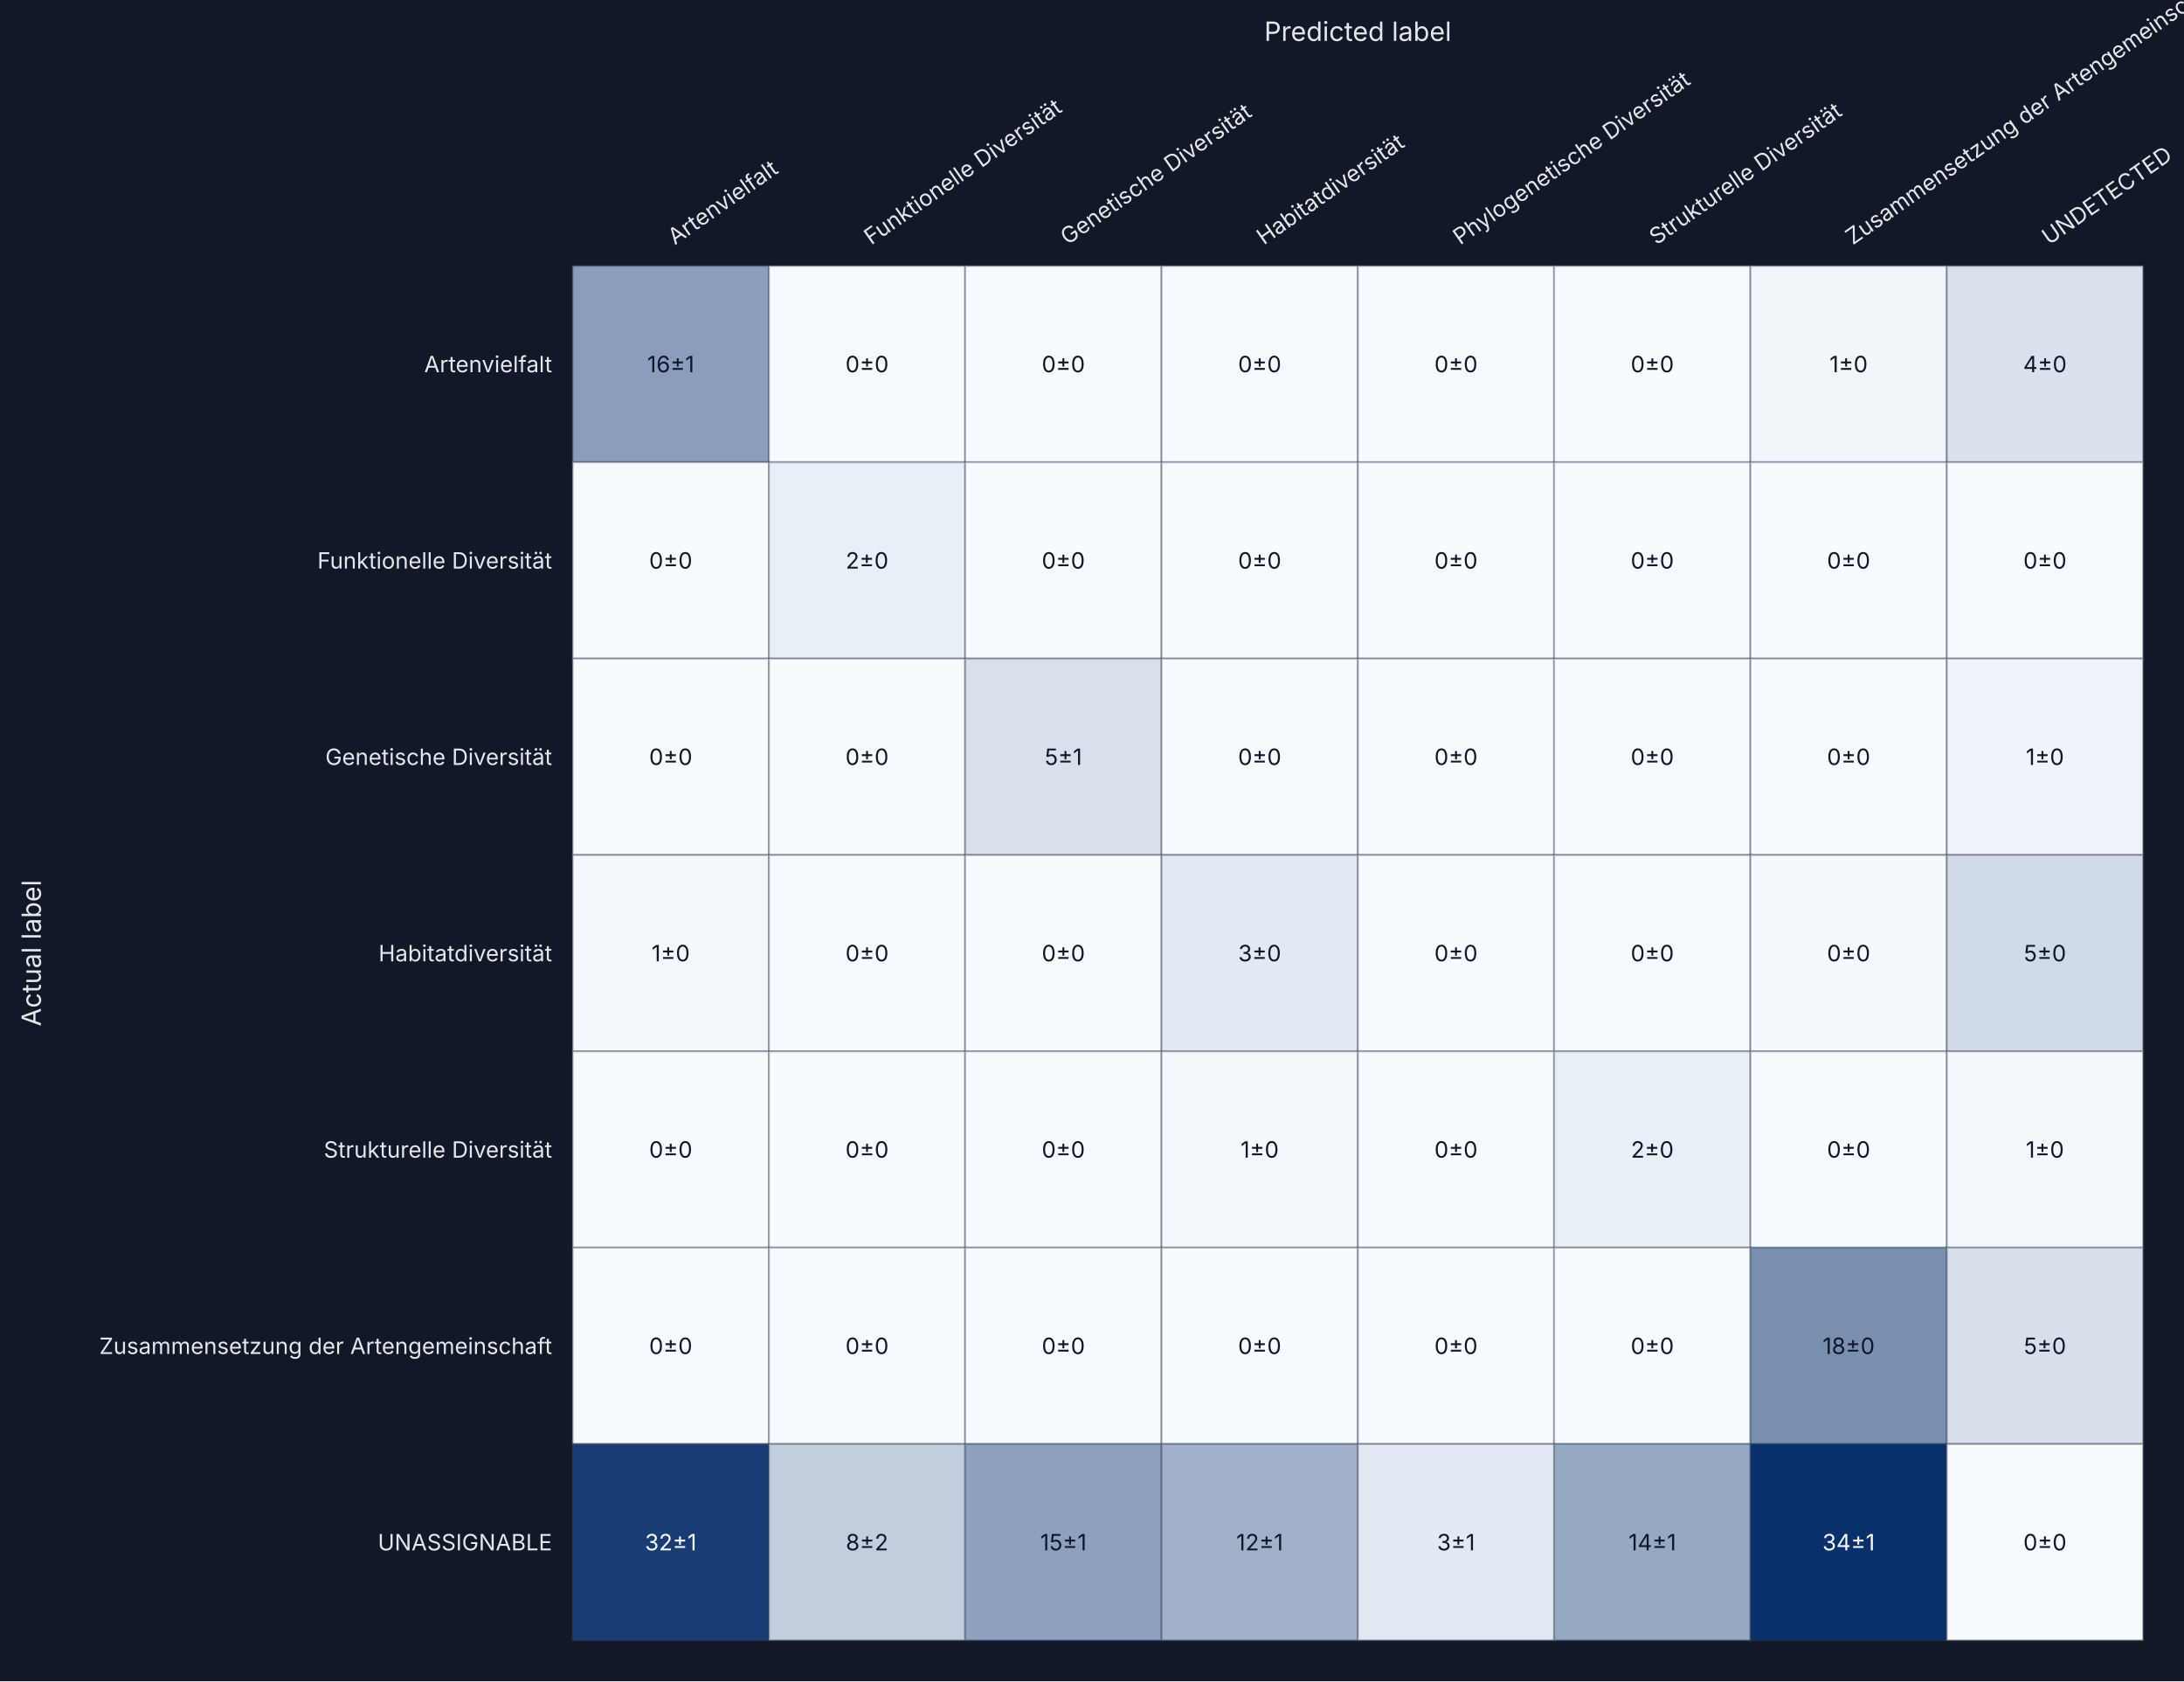
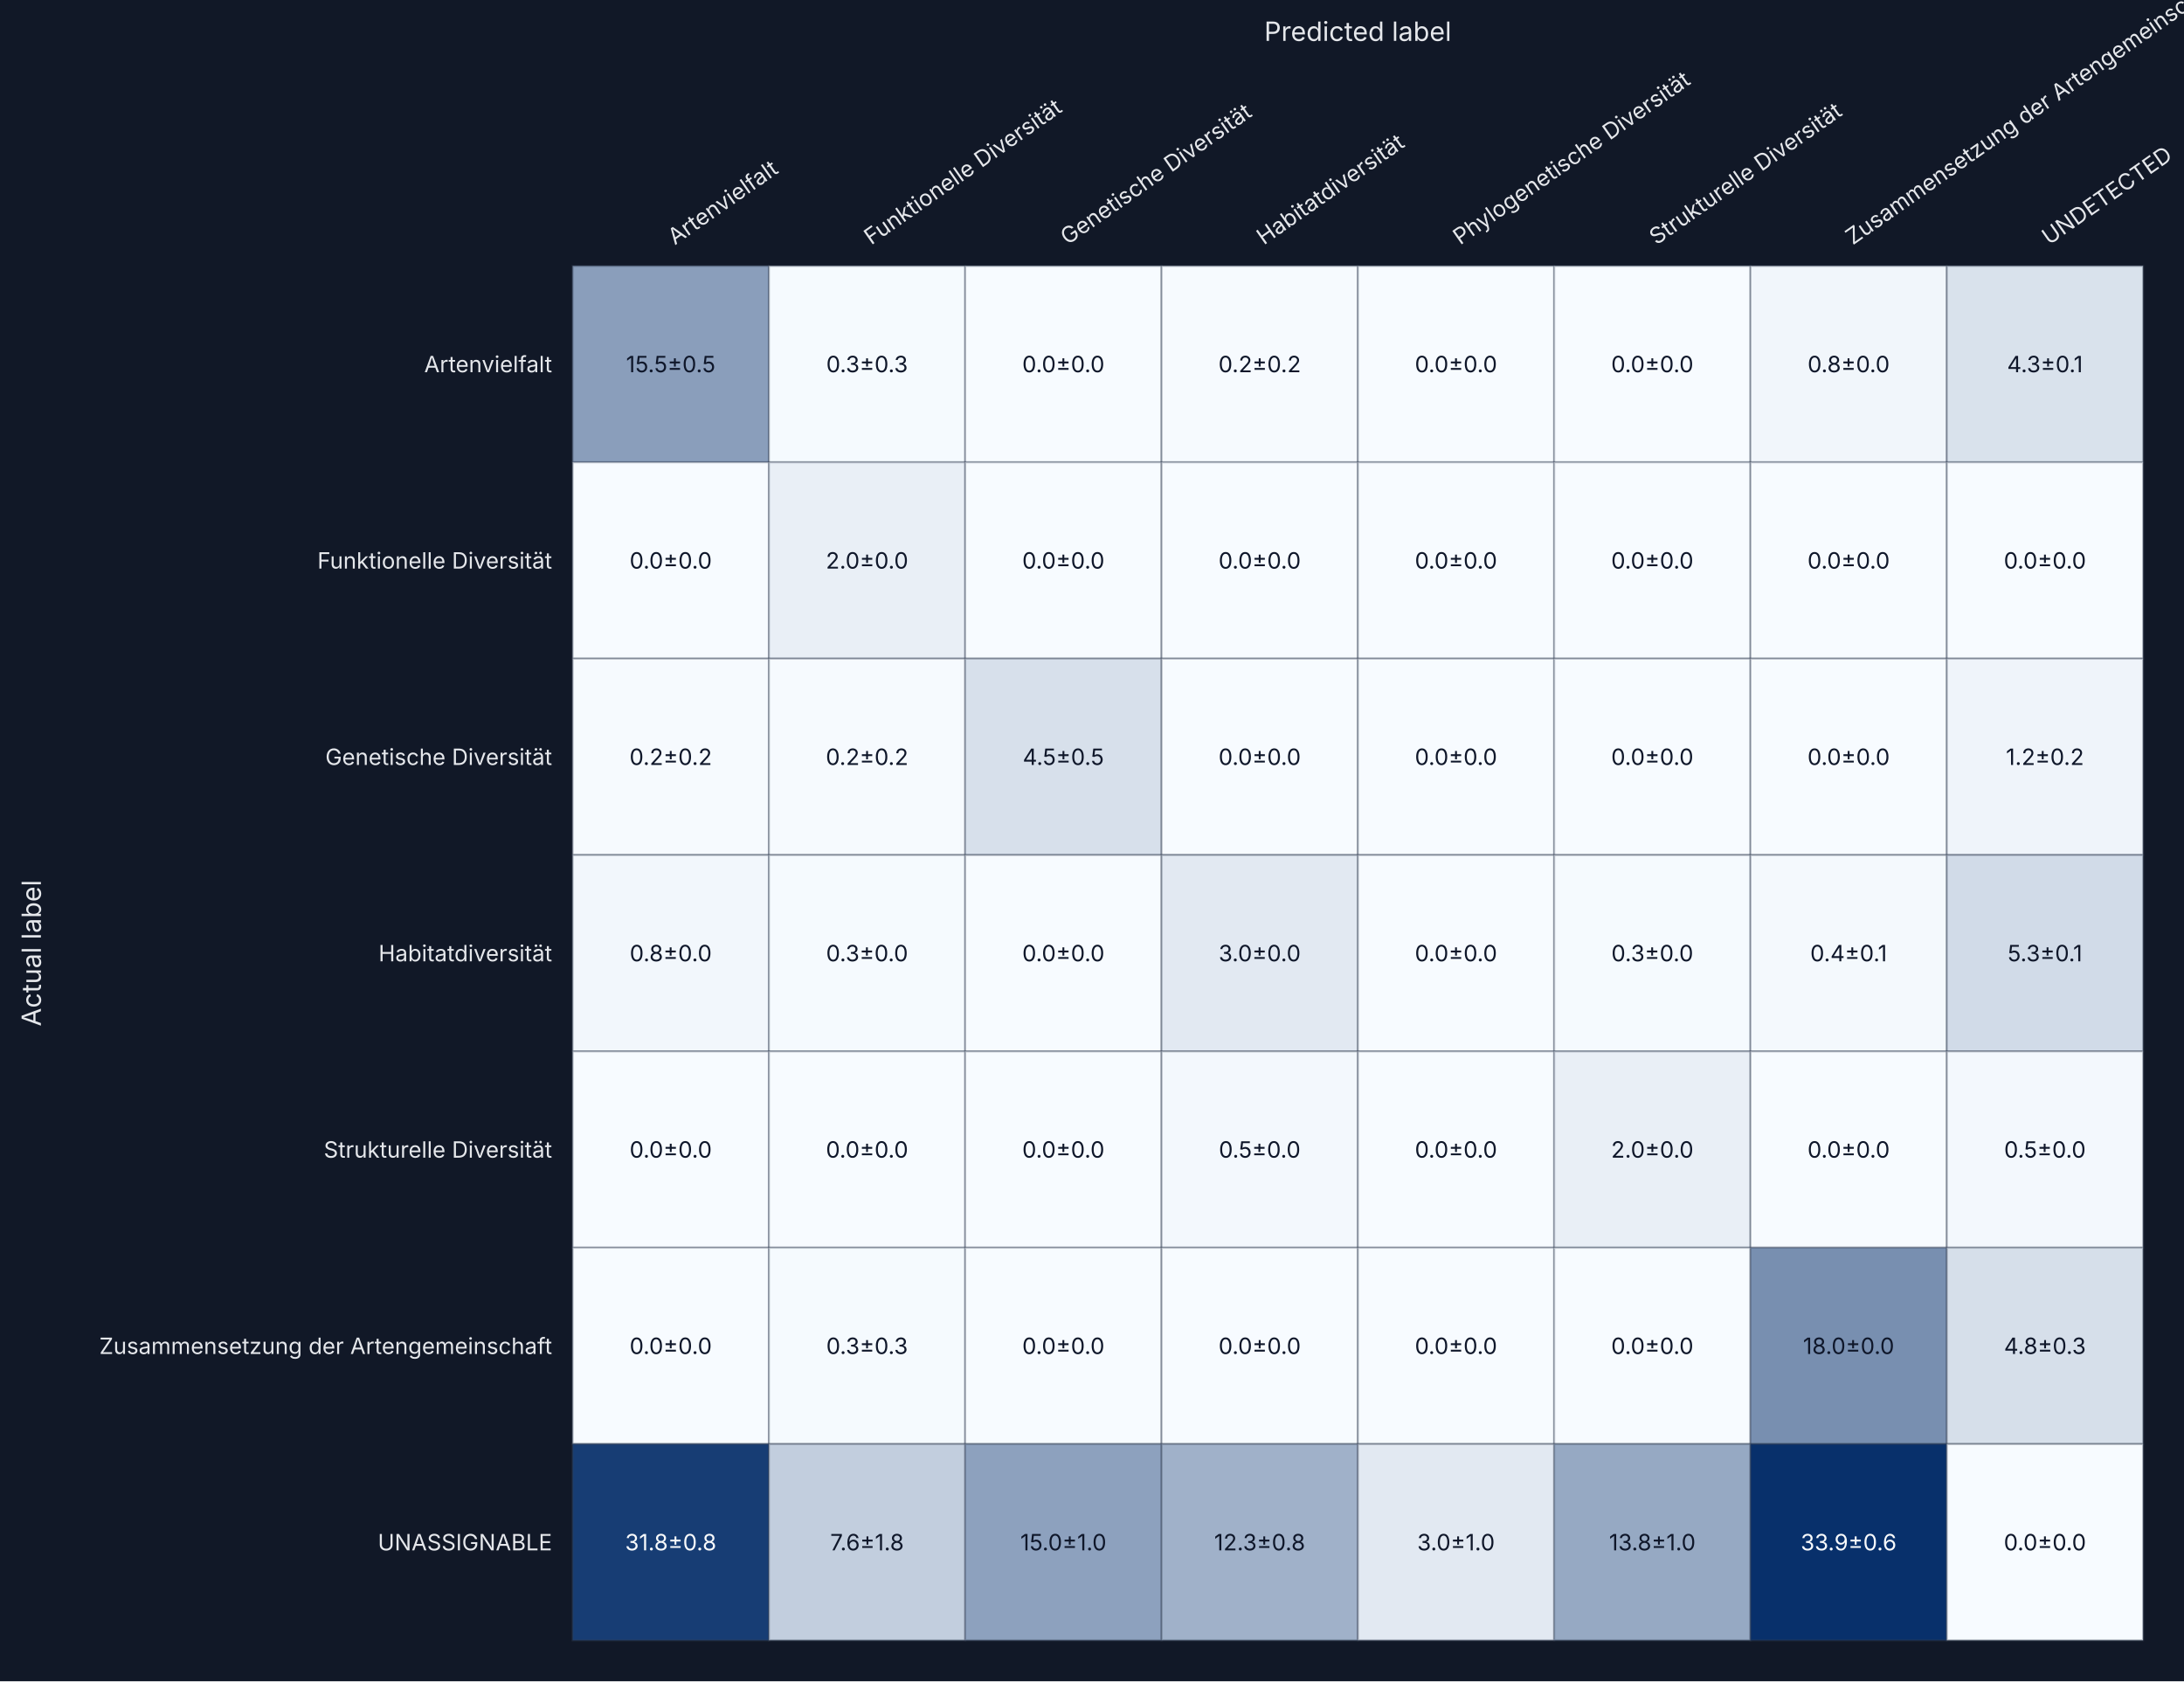
<svg xmlns="http://www.w3.org/2000/svg" width="1068" height="822" viewBox="0 0 1068 822" style="color: rgb(229, 231, 235); font-family: Inter, Arial, sans-serif; background-color: rgba(0, 0, 0, 0);">
  <rect x="0" y="0" width="1068" height="822" fill="rgb(17, 24, 39)" />
  <text x="664" y="20" text-anchor="middle" fill="currentColor" font-size="13">Predicted label</text>
  <text x="20" y="466" transform="rotate(-90 20 466)" text-anchor="middle" fill="currentColor" font-size="13">Actual label</text>
  <text x="270" y="182" text-anchor="end" fill="currentColor" font-size="11">Artenvielfalt</text>
  <text x="270" y="278" text-anchor="end" fill="currentColor" font-size="11">Funktionelle Diversität</text>
  <text x="270" y="374" text-anchor="end" fill="currentColor" font-size="11">Genetische Diversität</text>
  <text x="270" y="470" text-anchor="end" fill="currentColor" font-size="11">Habitatdiversität</text>
  <text x="270" y="566" text-anchor="end" fill="currentColor" font-size="11">Strukturelle Diversität</text>
  <text x="270" y="662" text-anchor="end" fill="currentColor" font-size="11">Zusammensetzung der Artengemeinschaft</text>
  <text x="270" y="758" text-anchor="end" fill="currentColor" font-size="11">UNASSIGNABLE</text>
  <rect x="280" y="130" width="96" height="96" fill="rgb(138, 158, 187)" stroke="#33415555" stroke-width="1" style="cursor: crosshair;" />
-   <text x="328" y="182" text-anchor="middle" fill="#0f172a" font-size="11">16±1</text>
+   <text x="328" y="182" text-anchor="middle" fill="#0f172a" font-size="11">15.5±0.5</text>
  <rect x="376" y="130" width="96" height="96" fill="rgb(245, 250, 254)" stroke="#33415555" stroke-width="1" style="cursor: crosshair;" />
-   <text x="424" y="182" text-anchor="middle" fill="#0f172a" font-size="11">0±0</text>
+   <text x="424" y="182" text-anchor="middle" fill="#0f172a" font-size="11">0.3±0.3</text>
  <rect x="472" y="130" width="96" height="96" fill="rgb(247, 251, 255)" stroke="#33415555" stroke-width="1" style="cursor: crosshair;" />
-   <text x="520" y="182" text-anchor="middle" fill="#0f172a" font-size="11">0±0</text>
+   <text x="520" y="182" text-anchor="middle" fill="#0f172a" font-size="11">0.0±0.0</text>
  <rect x="568" y="130" width="96" height="96" fill="rgb(246, 250, 254)" stroke="#33415555" stroke-width="1" style="cursor: crosshair;" />
-   <text x="616" y="182" text-anchor="middle" fill="#0f172a" font-size="11">0±0</text>
+   <text x="616" y="182" text-anchor="middle" fill="#0f172a" font-size="11">0.2±0.2</text>
  <rect x="664" y="130" width="96" height="96" fill="rgb(247, 251, 255)" stroke="#33415555" stroke-width="1" style="cursor: crosshair;" />
-   <text x="712" y="182" text-anchor="middle" fill="#0f172a" font-size="11">0±0</text>
+   <text x="712" y="182" text-anchor="middle" fill="#0f172a" font-size="11">0.0±0.0</text>
  <rect x="760" y="130" width="96" height="96" fill="rgb(247, 251, 255)" stroke="#33415555" stroke-width="1" style="cursor: crosshair;" />
-   <text x="808" y="182" text-anchor="middle" fill="#0f172a" font-size="11">0±0</text>
+   <text x="808" y="182" text-anchor="middle" fill="#0f172a" font-size="11">0.0±0.0</text>
  <rect x="856" y="130" width="96" height="96" fill="rgb(241, 246, 251)" stroke="#33415555" stroke-width="1" style="cursor: crosshair;" />
-   <text x="904" y="182" text-anchor="middle" fill="#0f172a" font-size="11">1±0</text>
+   <text x="904" y="182" text-anchor="middle" fill="#0f172a" font-size="11">0.8±0.0</text>
  <rect x="952" y="130" width="96" height="96" fill="rgb(217, 226, 236)" stroke="#33415555" stroke-width="1" style="cursor: crosshair;" />
-   <text x="1000" y="182" text-anchor="middle" fill="#0f172a" font-size="11">4±0</text>
+   <text x="1000" y="182" text-anchor="middle" fill="#0f172a" font-size="11">4.3±0.1</text>
  <rect x="280" y="226" width="96" height="96" fill="rgb(247, 251, 255)" stroke="#33415555" stroke-width="1" style="cursor: crosshair;" />
-   <text x="328" y="278" text-anchor="middle" fill="#0f172a" font-size="11">0±0</text>
+   <text x="328" y="278" text-anchor="middle" fill="#0f172a" font-size="11">0.0±0.0</text>
  <rect x="376" y="226" width="96" height="96" fill="rgb(233, 239, 246)" stroke="#33415555" stroke-width="1" style="cursor: crosshair;" />
-   <text x="424" y="278" text-anchor="middle" fill="#0f172a" font-size="11">2±0</text>
+   <text x="424" y="278" text-anchor="middle" fill="#0f172a" font-size="11">2.0±0.0</text>
  <rect x="472" y="226" width="96" height="96" fill="rgb(247, 251, 255)" stroke="#33415555" stroke-width="1" style="cursor: crosshair;" />
-   <text x="520" y="278" text-anchor="middle" fill="#0f172a" font-size="11">0±0</text>
+   <text x="520" y="278" text-anchor="middle" fill="#0f172a" font-size="11">0.0±0.0</text>
  <rect x="568" y="226" width="96" height="96" fill="rgb(247, 251, 255)" stroke="#33415555" stroke-width="1" style="cursor: crosshair;" />
-   <text x="616" y="278" text-anchor="middle" fill="#0f172a" font-size="11">0±0</text>
+   <text x="616" y="278" text-anchor="middle" fill="#0f172a" font-size="11">0.0±0.0</text>
  <rect x="664" y="226" width="96" height="96" fill="rgb(247, 251, 255)" stroke="#33415555" stroke-width="1" style="cursor: crosshair;" />
-   <text x="712" y="278" text-anchor="middle" fill="#0f172a" font-size="11">0±0</text>
+   <text x="712" y="278" text-anchor="middle" fill="#0f172a" font-size="11">0.0±0.0</text>
  <rect x="760" y="226" width="96" height="96" fill="rgb(247, 251, 255)" stroke="#33415555" stroke-width="1" style="cursor: crosshair;" />
-   <text x="808" y="278" text-anchor="middle" fill="#0f172a" font-size="11">0±0</text>
+   <text x="808" y="278" text-anchor="middle" fill="#0f172a" font-size="11">0.0±0.0</text>
  <rect x="856" y="226" width="96" height="96" fill="rgb(247, 251, 255)" stroke="#33415555" stroke-width="1" style="cursor: crosshair;" />
-   <text x="904" y="278" text-anchor="middle" fill="#0f172a" font-size="11">0±0</text>
+   <text x="904" y="278" text-anchor="middle" fill="#0f172a" font-size="11">0.0±0.0</text>
  <rect x="952" y="226" width="96" height="96" fill="rgb(247, 251, 255)" stroke="#33415555" stroke-width="1" style="cursor: crosshair;" />
-   <text x="1000" y="278" text-anchor="middle" fill="#0f172a" font-size="11">0±0</text>
+   <text x="1000" y="278" text-anchor="middle" fill="#0f172a" font-size="11">0.0±0.0</text>
  <rect x="280" y="322" width="96" height="96" fill="rgb(246, 250, 254)" stroke="#33415555" stroke-width="1" style="cursor: crosshair;" />
-   <text x="328" y="374" text-anchor="middle" fill="#0f172a" font-size="11">0±0</text>
+   <text x="328" y="374" text-anchor="middle" fill="#0f172a" font-size="11">0.2±0.2</text>
  <rect x="376" y="322" width="96" height="96" fill="rgb(246, 250, 254)" stroke="#33415555" stroke-width="1" style="cursor: crosshair;" />
-   <text x="424" y="374" text-anchor="middle" fill="#0f172a" font-size="11">0±0</text>
+   <text x="424" y="374" text-anchor="middle" fill="#0f172a" font-size="11">0.2±0.2</text>
  <rect x="472" y="322" width="96" height="96" fill="rgb(215, 224, 235)" stroke="#33415555" stroke-width="1" style="cursor: crosshair;" />
-   <text x="520" y="374" text-anchor="middle" fill="#0f172a" font-size="11">5±1</text>
+   <text x="520" y="374" text-anchor="middle" fill="#0f172a" font-size="11">4.5±0.5</text>
  <rect x="568" y="322" width="96" height="96" fill="rgb(247, 251, 255)" stroke="#33415555" stroke-width="1" style="cursor: crosshair;" />
-   <text x="616" y="374" text-anchor="middle" fill="#0f172a" font-size="11">0±0</text>
+   <text x="616" y="374" text-anchor="middle" fill="#0f172a" font-size="11">0.0±0.0</text>
  <rect x="664" y="322" width="96" height="96" fill="rgb(247, 251, 255)" stroke="#33415555" stroke-width="1" style="cursor: crosshair;" />
-   <text x="712" y="374" text-anchor="middle" fill="#0f172a" font-size="11">0±0</text>
+   <text x="712" y="374" text-anchor="middle" fill="#0f172a" font-size="11">0.0±0.0</text>
  <rect x="760" y="322" width="96" height="96" fill="rgb(247, 251, 255)" stroke="#33415555" stroke-width="1" style="cursor: crosshair;" />
-   <text x="808" y="374" text-anchor="middle" fill="#0f172a" font-size="11">0±0</text>
+   <text x="808" y="374" text-anchor="middle" fill="#0f172a" font-size="11">0.0±0.0</text>
  <rect x="856" y="322" width="96" height="96" fill="rgb(247, 251, 255)" stroke="#33415555" stroke-width="1" style="cursor: crosshair;" />
-   <text x="904" y="374" text-anchor="middle" fill="#0f172a" font-size="11">0±0</text>
+   <text x="904" y="374" text-anchor="middle" fill="#0f172a" font-size="11">0.0±0.0</text>
  <rect x="952" y="322" width="96" height="96" fill="rgb(239, 244, 250)" stroke="#33415555" stroke-width="1" style="cursor: crosshair;" />
-   <text x="1000" y="374" text-anchor="middle" fill="#0f172a" font-size="11">1±0</text>
+   <text x="1000" y="374" text-anchor="middle" fill="#0f172a" font-size="11">1.2±0.2</text>
  <rect x="280" y="418" width="96" height="96" fill="rgb(242, 247, 252)" stroke="#33415555" stroke-width="1" style="cursor: crosshair;" />
-   <text x="328" y="470" text-anchor="middle" fill="#0f172a" font-size="11">1±0</text>
+   <text x="328" y="470" text-anchor="middle" fill="#0f172a" font-size="11">0.8±0.0</text>
  <rect x="376" y="418" width="96" height="96" fill="rgb(245, 250, 254)" stroke="#33415555" stroke-width="1" style="cursor: crosshair;" />
-   <text x="424" y="470" text-anchor="middle" fill="#0f172a" font-size="11">0±0</text>
+   <text x="424" y="470" text-anchor="middle" fill="#0f172a" font-size="11">0.3±0.0</text>
  <rect x="472" y="418" width="96" height="96" fill="rgb(247, 251, 255)" stroke="#33415555" stroke-width="1" style="cursor: crosshair;" />
-   <text x="520" y="470" text-anchor="middle" fill="#0f172a" font-size="11">0±0</text>
+   <text x="520" y="470" text-anchor="middle" fill="#0f172a" font-size="11">0.0±0.0</text>
  <rect x="568" y="418" width="96" height="96" fill="rgb(226, 233, 242)" stroke="#33415555" stroke-width="1" style="cursor: crosshair;" />
-   <text x="616" y="470" text-anchor="middle" fill="#0f172a" font-size="11">3±0</text>
+   <text x="616" y="470" text-anchor="middle" fill="#0f172a" font-size="11">3.0±0.0</text>
  <rect x="664" y="418" width="96" height="96" fill="rgb(247, 251, 255)" stroke="#33415555" stroke-width="1" style="cursor: crosshair;" />
-   <text x="712" y="470" text-anchor="middle" fill="#0f172a" font-size="11">0±0</text>
+   <text x="712" y="470" text-anchor="middle" fill="#0f172a" font-size="11">0.0±0.0</text>
  <rect x="760" y="418" width="96" height="96" fill="rgb(245, 250, 254)" stroke="#33415555" stroke-width="1" style="cursor: crosshair;" />
-   <text x="808" y="470" text-anchor="middle" fill="#0f172a" font-size="11">0±0</text>
+   <text x="808" y="470" text-anchor="middle" fill="#0f172a" font-size="11">0.3±0.0</text>
  <rect x="856" y="418" width="96" height="96" fill="rgb(244, 249, 253)" stroke="#33415555" stroke-width="1" style="cursor: crosshair;" />
-   <text x="904" y="470" text-anchor="middle" fill="#0f172a" font-size="11">0±0</text>
+   <text x="904" y="470" text-anchor="middle" fill="#0f172a" font-size="11">0.4±0.1</text>
  <rect x="952" y="418" width="96" height="96" fill="rgb(209, 219, 232)" stroke="#33415555" stroke-width="1" style="cursor: crosshair;" />
-   <text x="1000" y="470" text-anchor="middle" fill="#0f172a" font-size="11">5±0</text>
+   <text x="1000" y="470" text-anchor="middle" fill="#0f172a" font-size="11">5.3±0.1</text>
  <rect x="280" y="514" width="96" height="96" fill="rgb(247, 251, 255)" stroke="#33415555" stroke-width="1" style="cursor: crosshair;" />
-   <text x="328" y="566" text-anchor="middle" fill="#0f172a" font-size="11">0±0</text>
+   <text x="328" y="566" text-anchor="middle" fill="#0f172a" font-size="11">0.0±0.0</text>
  <rect x="376" y="514" width="96" height="96" fill="rgb(247, 251, 255)" stroke="#33415555" stroke-width="1" style="cursor: crosshair;" />
-   <text x="424" y="566" text-anchor="middle" fill="#0f172a" font-size="11">0±0</text>
+   <text x="424" y="566" text-anchor="middle" fill="#0f172a" font-size="11">0.0±0.0</text>
  <rect x="472" y="514" width="96" height="96" fill="rgb(247, 251, 255)" stroke="#33415555" stroke-width="1" style="cursor: crosshair;" />
-   <text x="520" y="566" text-anchor="middle" fill="#0f172a" font-size="11">0±0</text>
+   <text x="520" y="566" text-anchor="middle" fill="#0f172a" font-size="11">0.0±0.0</text>
  <rect x="568" y="514" width="96" height="96" fill="rgb(243, 248, 253)" stroke="#33415555" stroke-width="1" style="cursor: crosshair;" />
-   <text x="616" y="566" text-anchor="middle" fill="#0f172a" font-size="11">1±0</text>
+   <text x="616" y="566" text-anchor="middle" fill="#0f172a" font-size="11">0.5±0.0</text>
  <rect x="664" y="514" width="96" height="96" fill="rgb(247, 251, 255)" stroke="#33415555" stroke-width="1" style="cursor: crosshair;" />
-   <text x="712" y="566" text-anchor="middle" fill="#0f172a" font-size="11">0±0</text>
+   <text x="712" y="566" text-anchor="middle" fill="#0f172a" font-size="11">0.0±0.0</text>
  <rect x="760" y="514" width="96" height="96" fill="rgb(233, 239, 246)" stroke="#33415555" stroke-width="1" style="cursor: crosshair;" />
-   <text x="808" y="566" text-anchor="middle" fill="#0f172a" font-size="11">2±0</text>
+   <text x="808" y="566" text-anchor="middle" fill="#0f172a" font-size="11">2.0±0.0</text>
  <rect x="856" y="514" width="96" height="96" fill="rgb(247, 251, 255)" stroke="#33415555" stroke-width="1" style="cursor: crosshair;" />
-   <text x="904" y="566" text-anchor="middle" fill="#0f172a" font-size="11">0±0</text>
+   <text x="904" y="566" text-anchor="middle" fill="#0f172a" font-size="11">0.0±0.0</text>
  <rect x="952" y="514" width="96" height="96" fill="rgb(243, 248, 253)" stroke="#33415555" stroke-width="1" style="cursor: crosshair;" />
-   <text x="1000" y="566" text-anchor="middle" fill="#0f172a" font-size="11">1±0</text>
+   <text x="1000" y="566" text-anchor="middle" fill="#0f172a" font-size="11">0.5±0.0</text>
  <rect x="280" y="610" width="96" height="96" fill="rgb(247, 251, 255)" stroke="#33415555" stroke-width="1" style="cursor: crosshair;" />
-   <text x="328" y="662" text-anchor="middle" fill="#0f172a" font-size="11">0±0</text>
+   <text x="328" y="662" text-anchor="middle" fill="#0f172a" font-size="11">0.0±0.0</text>
  <rect x="376" y="610" width="96" height="96" fill="rgb(245, 250, 254)" stroke="#33415555" stroke-width="1" style="cursor: crosshair;" />
-   <text x="424" y="662" text-anchor="middle" fill="#0f172a" font-size="11">0±0</text>
+   <text x="424" y="662" text-anchor="middle" fill="#0f172a" font-size="11">0.3±0.3</text>
  <rect x="472" y="610" width="96" height="96" fill="rgb(247, 251, 255)" stroke="#33415555" stroke-width="1" style="cursor: crosshair;" />
-   <text x="520" y="662" text-anchor="middle" fill="#0f172a" font-size="11">0±0</text>
+   <text x="520" y="662" text-anchor="middle" fill="#0f172a" font-size="11">0.0±0.0</text>
  <rect x="568" y="610" width="96" height="96" fill="rgb(247, 251, 255)" stroke="#33415555" stroke-width="1" style="cursor: crosshair;" />
-   <text x="616" y="662" text-anchor="middle" fill="#0f172a" font-size="11">0±0</text>
+   <text x="616" y="662" text-anchor="middle" fill="#0f172a" font-size="11">0.0±0.0</text>
  <rect x="664" y="610" width="96" height="96" fill="rgb(247, 251, 255)" stroke="#33415555" stroke-width="1" style="cursor: crosshair;" />
-   <text x="712" y="662" text-anchor="middle" fill="#0f172a" font-size="11">0±0</text>
+   <text x="712" y="662" text-anchor="middle" fill="#0f172a" font-size="11">0.0±0.0</text>
  <rect x="760" y="610" width="96" height="96" fill="rgb(247, 251, 255)" stroke="#33415555" stroke-width="1" style="cursor: crosshair;" />
-   <text x="808" y="662" text-anchor="middle" fill="#0f172a" font-size="11">0±0</text>
+   <text x="808" y="662" text-anchor="middle" fill="#0f172a" font-size="11">0.0±0.0</text>
  <rect x="856" y="610" width="96" height="96" fill="rgb(120, 143, 176)" stroke="#33415555" stroke-width="1" style="cursor: crosshair;" />
-   <text x="904" y="662" text-anchor="middle" fill="#0f172a" font-size="11">18±0</text>
+   <text x="904" y="662" text-anchor="middle" fill="#0f172a" font-size="11">18.0±0.0</text>
  <rect x="952" y="610" width="96" height="96" fill="rgb(214, 223, 234)" stroke="#33415555" stroke-width="1" style="cursor: crosshair;" />
-   <text x="1000" y="662" text-anchor="middle" fill="#0f172a" font-size="11">5±0</text>
+   <text x="1000" y="662" text-anchor="middle" fill="#0f172a" font-size="11">4.8±0.3</text>
  <rect x="280" y="706" width="96" height="96" fill="rgb(23, 61, 116)" stroke="#33415555" stroke-width="1" style="cursor: crosshair;" />
-   <text x="328" y="758" text-anchor="middle" fill="#f8fafc" font-size="11">32±1</text>
+   <text x="328" y="758" text-anchor="middle" fill="#f8fafc" font-size="11">31.8±0.8</text>
  <rect x="376" y="706" width="96" height="96" fill="rgb(194, 206, 222)" stroke="#33415555" stroke-width="1" style="cursor: crosshair;" />
-   <text x="424" y="758" text-anchor="middle" fill="#0f172a" font-size="11">8±2</text>
+   <text x="424" y="758" text-anchor="middle" fill="#0f172a" font-size="11">7.6±1.8</text>
  <rect x="472" y="706" width="96" height="96" fill="rgb(141, 161, 190)" stroke="#33415555" stroke-width="1" style="cursor: crosshair;" />
-   <text x="520" y="758" text-anchor="middle" fill="#0f172a" font-size="11">15±1</text>
+   <text x="520" y="758" text-anchor="middle" fill="#0f172a" font-size="11">15.0±1.0</text>
  <rect x="568" y="706" width="96" height="96" fill="rgb(160, 177, 201)" stroke="#33415555" stroke-width="1" style="cursor: crosshair;" />
-   <text x="616" y="758" text-anchor="middle" fill="#0f172a" font-size="11">12±1</text>
+   <text x="616" y="758" text-anchor="middle" fill="#0f172a" font-size="11">12.3±0.8</text>
  <rect x="664" y="706" width="96" height="96" fill="rgb(226, 233, 242)" stroke="#33415555" stroke-width="1" style="cursor: crosshair;" />
-   <text x="712" y="758" text-anchor="middle" fill="#0f172a" font-size="11">3±1</text>
+   <text x="712" y="758" text-anchor="middle" fill="#0f172a" font-size="11">3.0±1.0</text>
  <rect x="760" y="706" width="96" height="96" fill="rgb(150, 169, 195)" stroke="#33415555" stroke-width="1" style="cursor: crosshair;" />
-   <text x="808" y="758" text-anchor="middle" fill="#0f172a" font-size="11">14±1</text>
+   <text x="808" y="758" text-anchor="middle" fill="#0f172a" font-size="11">13.8±1.0</text>
  <rect x="856" y="706" width="96" height="96" fill="rgb(8, 48, 107)" stroke="#33415555" stroke-width="1" style="cursor: crosshair;" />
-   <text x="904" y="758" text-anchor="middle" fill="#f8fafc" font-size="11">34±1</text>
+   <text x="904" y="758" text-anchor="middle" fill="#f8fafc" font-size="11">33.9±0.6</text>
  <rect x="952" y="706" width="96" height="96" fill="rgb(247, 251, 255)" stroke="#33415555" stroke-width="1" style="cursor: crosshair;" />
-   <text x="1000" y="758" text-anchor="middle" fill="#0f172a" font-size="11">0±0</text>
+   <text x="1000" y="758" text-anchor="middle" fill="#0f172a" font-size="11">0.0±0.0</text>
  <text x="330" y="120" transform="rotate(-35 330 120)" text-anchor="start" fill="currentColor" font-size="11">Artenvielfalt</text>
  <text x="426" y="120" transform="rotate(-35 426 120)" text-anchor="start" fill="currentColor" font-size="11">Funktionelle Diversität</text>
  <text x="522" y="120" transform="rotate(-35 522 120)" text-anchor="start" fill="currentColor" font-size="11">Genetische Diversität</text>
  <text x="618" y="120" transform="rotate(-35 618 120)" text-anchor="start" fill="currentColor" font-size="11">Habitatdiversität</text>
  <text x="714" y="120" transform="rotate(-35 714 120)" text-anchor="start" fill="currentColor" font-size="11">Phylogenetische Diversität</text>
  <text x="810" y="120" transform="rotate(-35 810 120)" text-anchor="start" fill="currentColor" font-size="11">Strukturelle Diversität</text>
  <text x="906" y="120" transform="rotate(-35 906 120)" text-anchor="start" fill="currentColor" font-size="11">Zusammensetzung der Artengemeinschaft</text>
  <text x="1002" y="120" transform="rotate(-35 1002 120)" text-anchor="start" fill="currentColor" font-size="11">UNDETECTED</text>
</svg>
